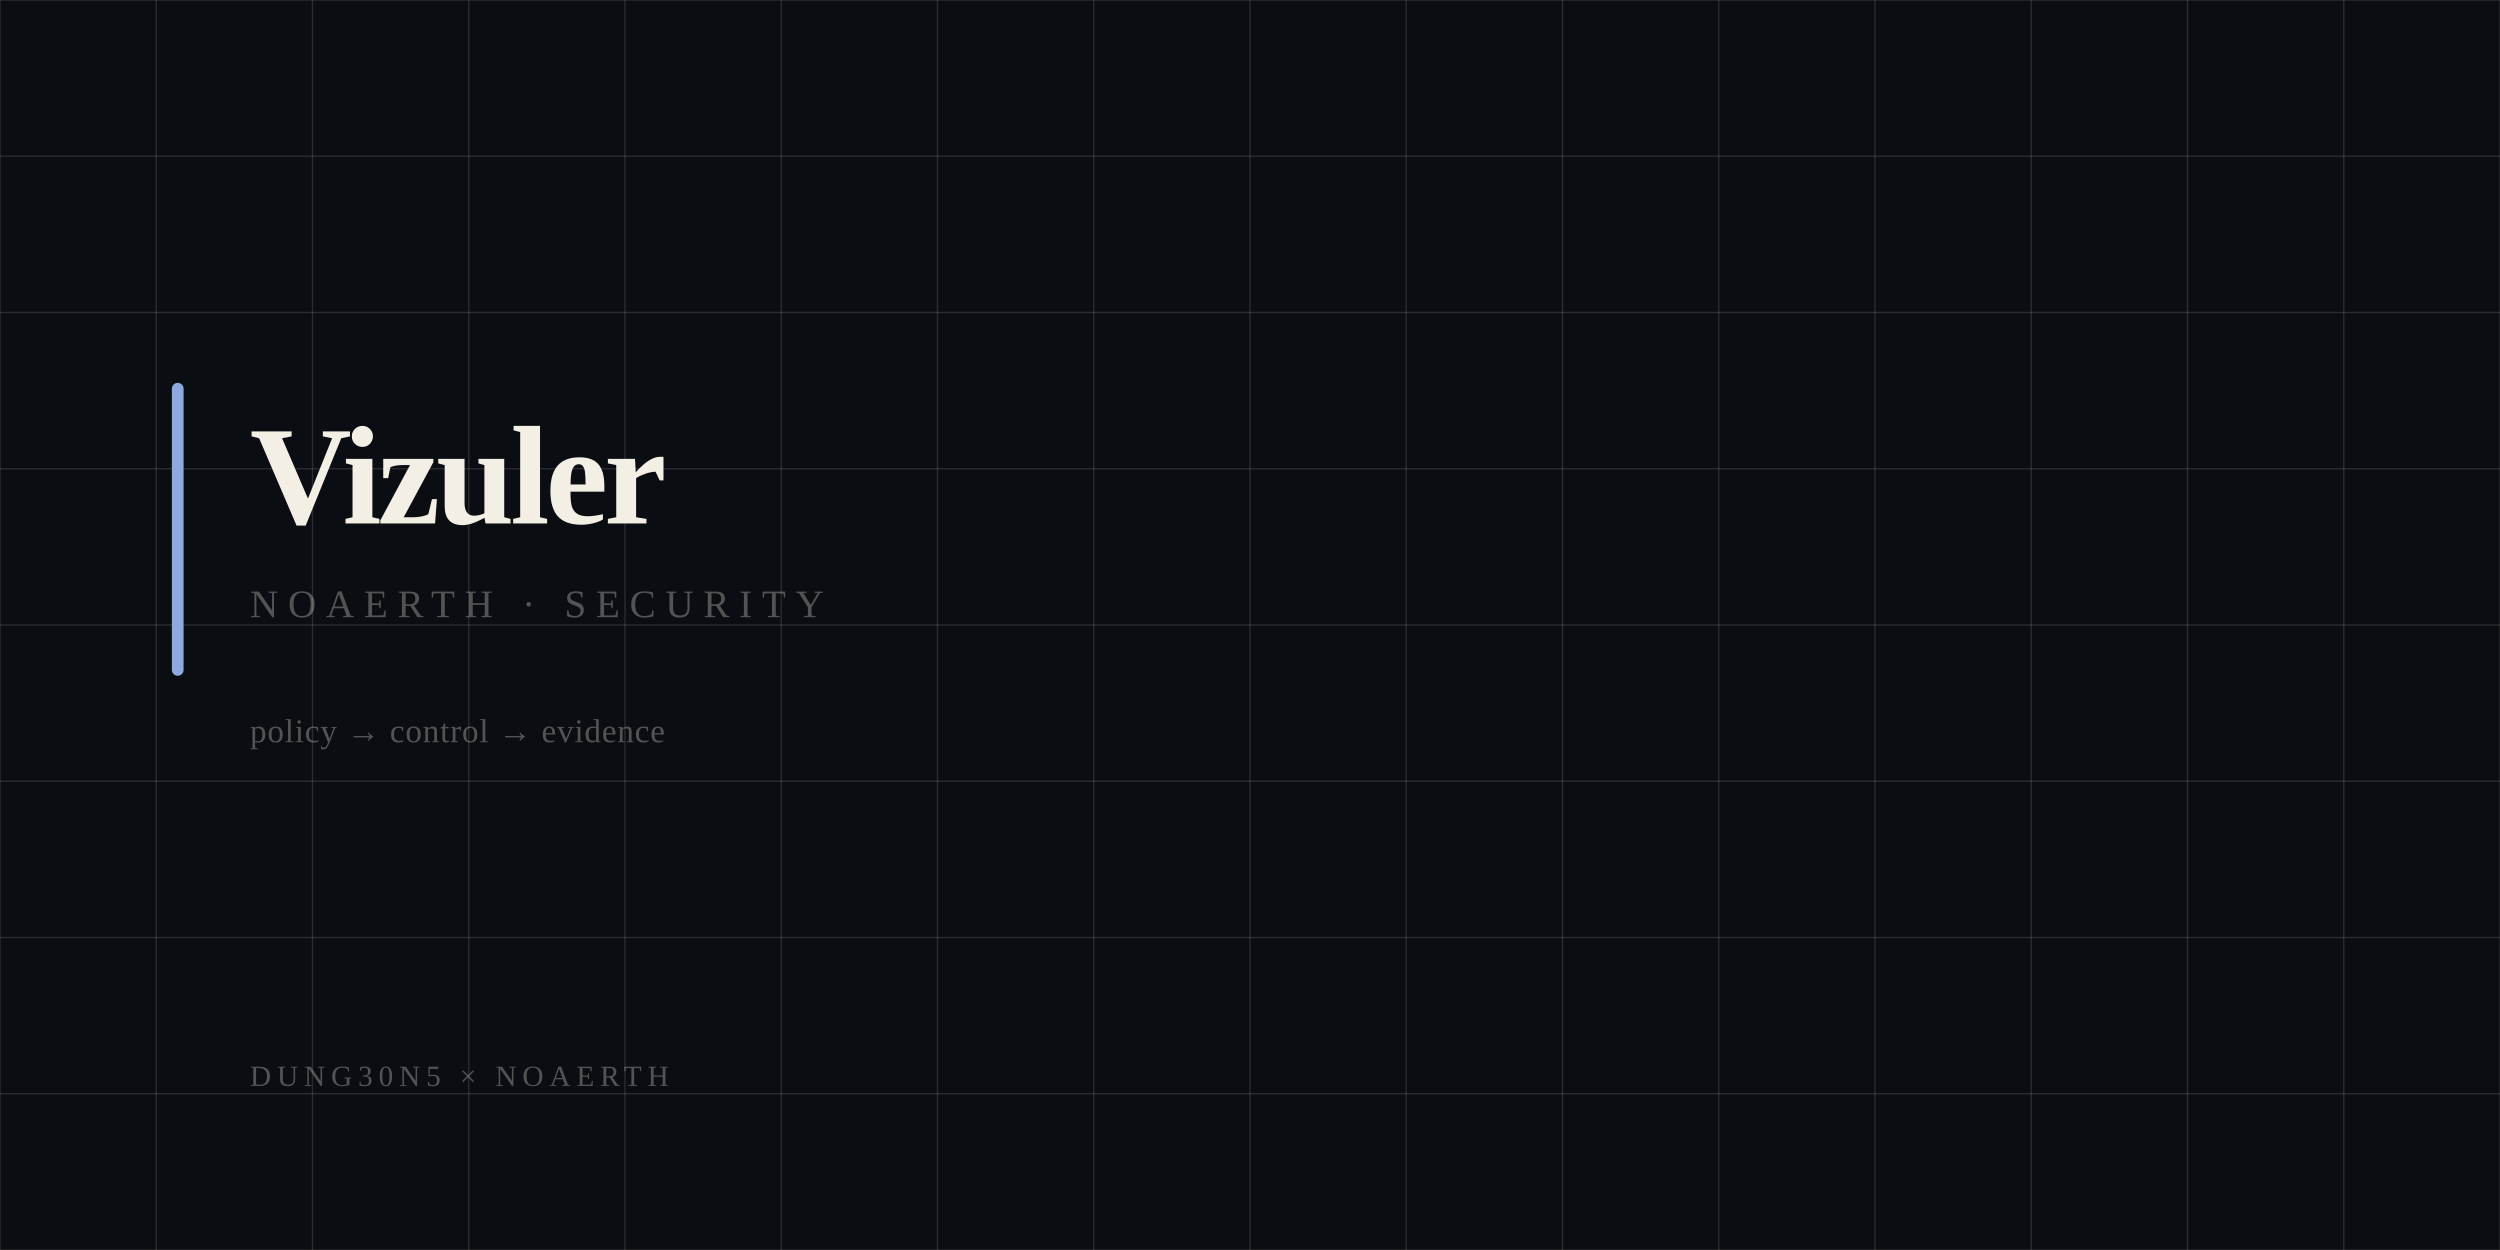
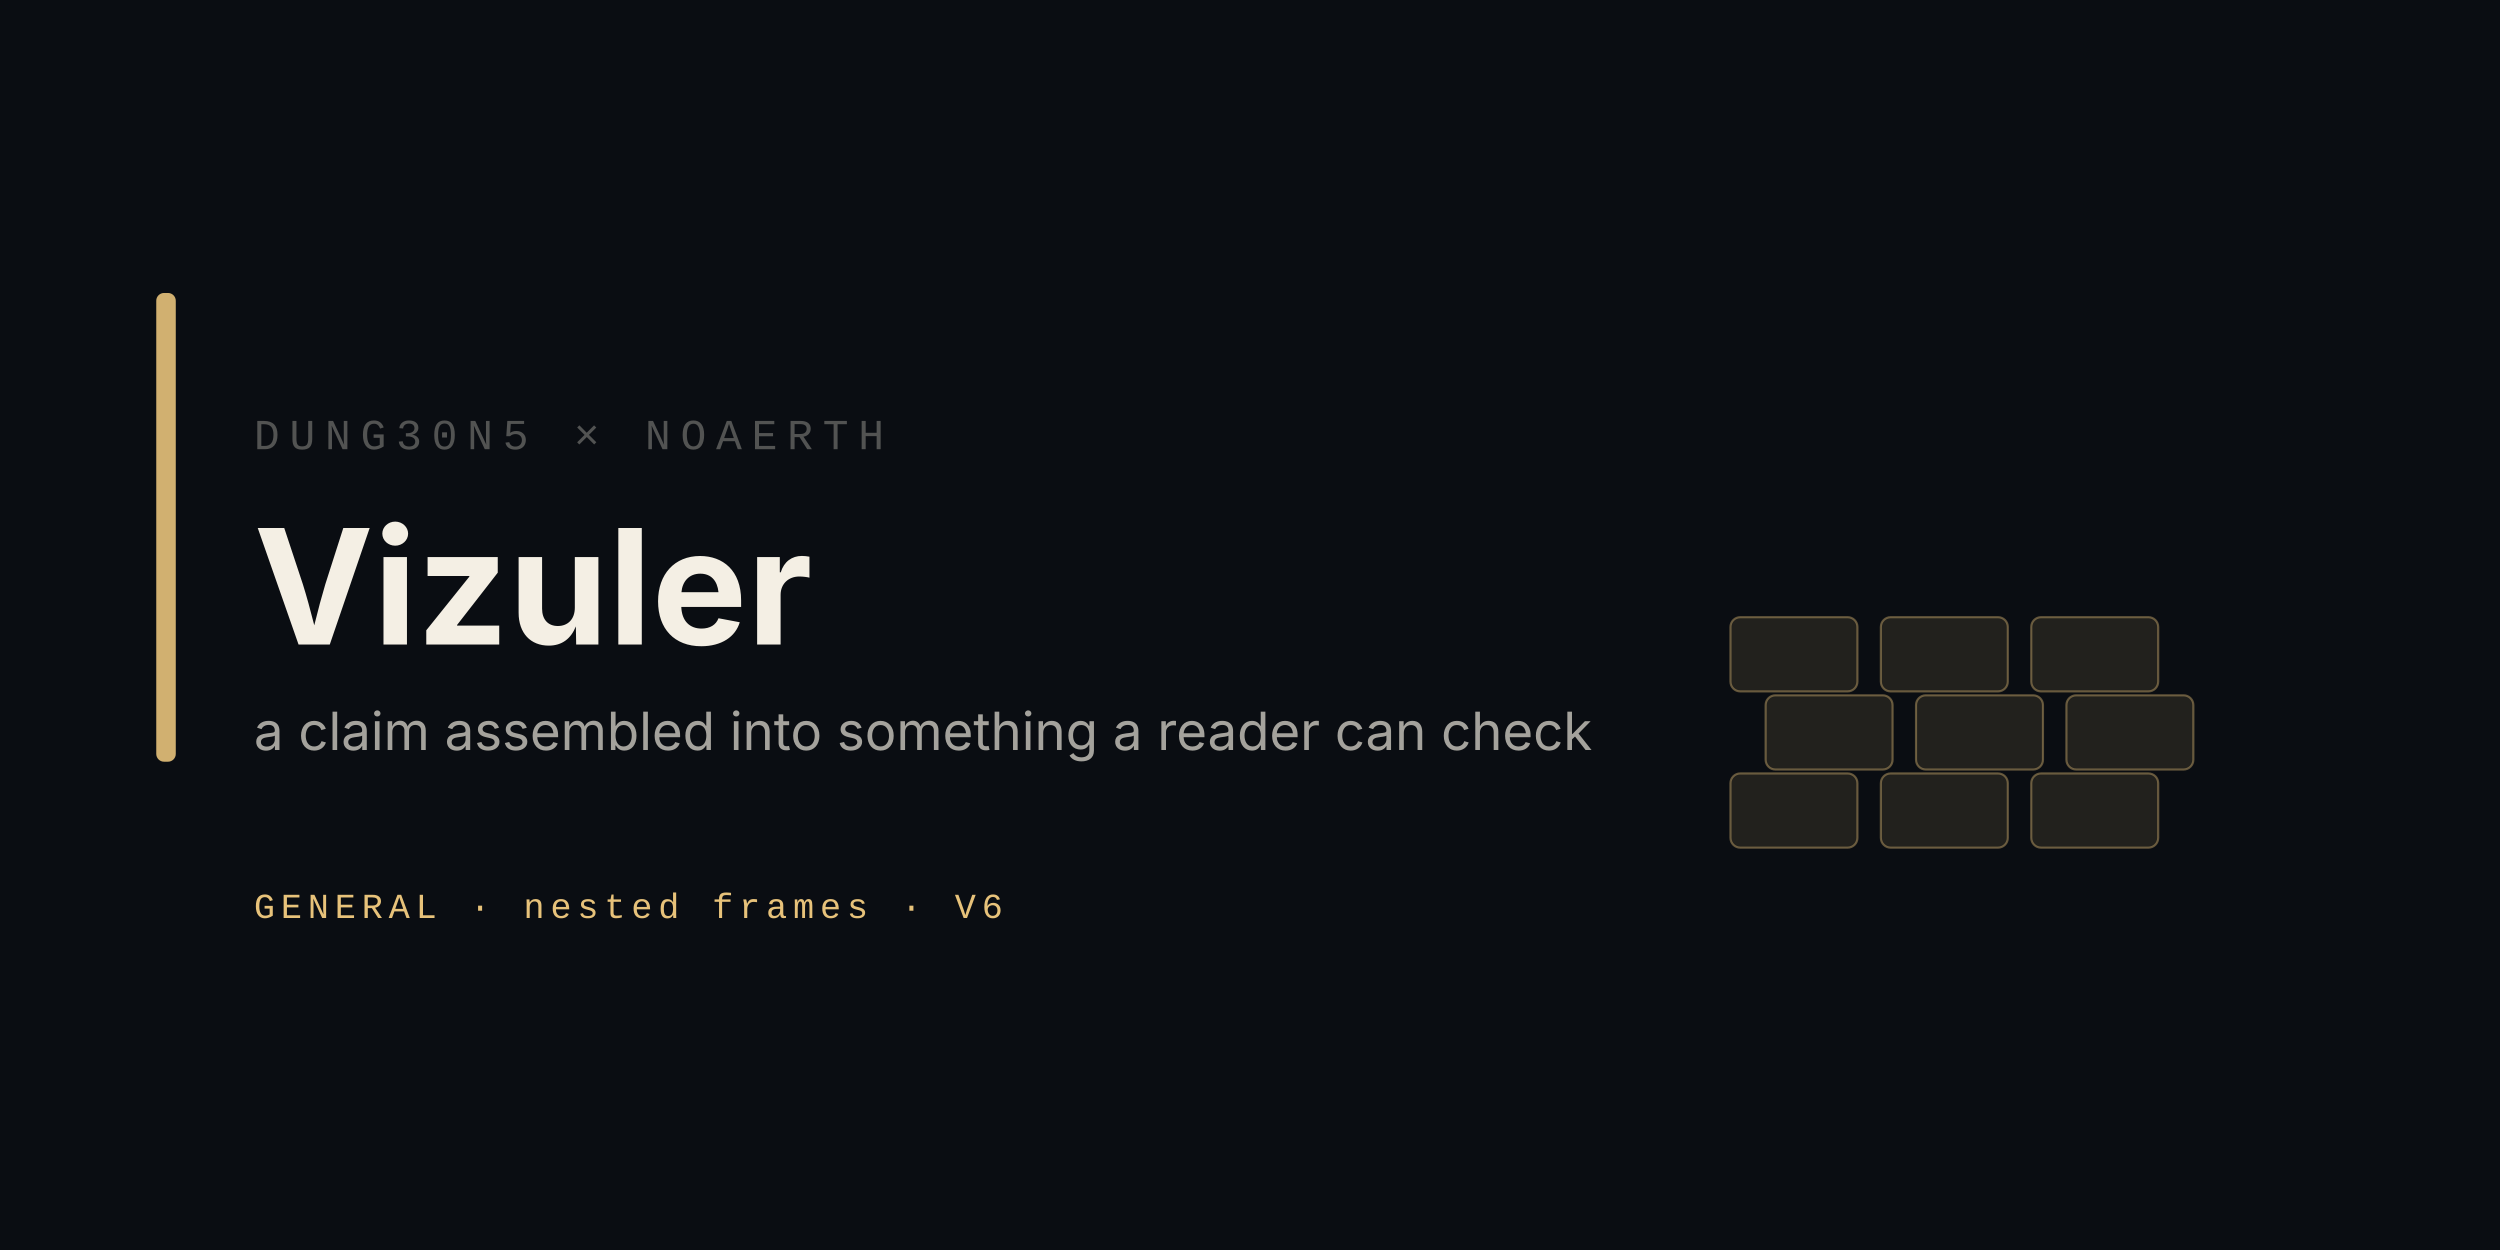
- <svg xmlns="http://www.w3.org/2000/svg" viewBox="0 0 1280 640" width="1280" height="640" role="img" aria-label="Vizuler — NOAERTH project card.">
+ <svg xmlns="http://www.w3.org/2000/svg" viewBox="0 0 1280 640" width="1280" height="640" role="img" aria-label="Vizuler project card">
  <rect width="1280" height="640" fill="#0a0d12" />
-   <line x1="0" y1="0" x2="0" y2="640" stroke="#f4efe424" stroke-width="0.7" />
-   <line x1="80" y1="0" x2="80" y2="640" stroke="#f4efe424" stroke-width="0.7" />
-   <line x1="160" y1="0" x2="160" y2="640" stroke="#f4efe424" stroke-width="0.7" />
-   <line x1="240" y1="0" x2="240" y2="640" stroke="#f4efe424" stroke-width="0.7" />
-   <line x1="320" y1="0" x2="320" y2="640" stroke="#f4efe424" stroke-width="0.7" />
-   <line x1="400" y1="0" x2="400" y2="640" stroke="#f4efe424" stroke-width="0.7" />
-   <line x1="480" y1="0" x2="480" y2="640" stroke="#f4efe424" stroke-width="0.7" />
-   <line x1="560" y1="0" x2="560" y2="640" stroke="#f4efe424" stroke-width="0.7" />
-   <line x1="640" y1="0" x2="640" y2="640" stroke="#f4efe424" stroke-width="0.7" />
-   <line x1="720" y1="0" x2="720" y2="640" stroke="#f4efe424" stroke-width="0.7" />
-   <line x1="800" y1="0" x2="800" y2="640" stroke="#f4efe424" stroke-width="0.7" />
-   <line x1="880" y1="0" x2="880" y2="640" stroke="#f4efe424" stroke-width="0.7" />
-   <line x1="960" y1="0" x2="960" y2="640" stroke="#f4efe424" stroke-width="0.7" />
-   <line x1="1040" y1="0" x2="1040" y2="640" stroke="#f4efe424" stroke-width="0.7" />
-   <line x1="1120" y1="0" x2="1120" y2="640" stroke="#f4efe424" stroke-width="0.7" />
-   <line x1="1200" y1="0" x2="1200" y2="640" stroke="#f4efe424" stroke-width="0.7" />
-   <line x1="1280" y1="0" x2="1280" y2="640" stroke="#f4efe424" stroke-width="0.7" />
-   <line x1="0" y1="0" x2="1280" y2="0" stroke="#f4efe424" stroke-width="0.7" />
-   <line x1="0" y1="80" x2="1280" y2="80" stroke="#f4efe424" stroke-width="0.7" />
-   <line x1="0" y1="160" x2="1280" y2="160" stroke="#f4efe424" stroke-width="0.7" />
-   <line x1="0" y1="240" x2="1280" y2="240" stroke="#f4efe424" stroke-width="0.7" />
-   <line x1="0" y1="320" x2="1280" y2="320" stroke="#f4efe424" stroke-width="0.7" />
-   <line x1="0" y1="400" x2="1280" y2="400" stroke="#f4efe424" stroke-width="0.7" />
-   <line x1="0" y1="480" x2="1280" y2="480" stroke="#f4efe424" stroke-width="0.7" />
-   <line x1="0" y1="560" x2="1280" y2="560" stroke="#f4efe424" stroke-width="0.7" />
-   <line x1="0" y1="640" x2="1280" y2="640" stroke="#f4efe424" stroke-width="0.7" />
-   <rect x="88" y="196" width="6" height="150" rx="3" fill="#8fa8e0" />
-   <text x="128" y="268" fill="#f4efe4" font-size="72" font-weight="680" letter-spacing="-2">Vizuler</text>
-   <text x="128" y="316" fill="#f4efe44f" font-size="20" letter-spacing="5">NOAERTH · SECURITY</text>
-   <text x="128" y="380" fill="#f4efe44f" font-size="17" letter-spacing="0.4">policy → control → evidence</text>
-   <text x="128" y="556" fill="#f4efe44f" font-size="15" letter-spacing="3">DUNG30N5 × NOAERTH</text>
+   <rect x="886" y="396" width="65" height="38" rx="5" fill="#e7c27a" fill-opacity="0.11" stroke="#e7c27a" stroke-width="1.1" stroke-opacity="0.4" />
+   <rect x="963" y="396" width="65" height="38" rx="5" fill="#e7c27a" fill-opacity="0.11" stroke="#e7c27a" stroke-width="1.1" stroke-opacity="0.4" />
+   <rect x="1040" y="396" width="65" height="38" rx="5" fill="#e7c27a" fill-opacity="0.11" stroke="#e7c27a" stroke-width="1.1" stroke-opacity="0.4" />
+   <rect x="904" y="356" width="65" height="38" rx="5" fill="#e7c27a" fill-opacity="0.11" stroke="#e7c27a" stroke-width="1.1" stroke-opacity="0.4" />
+   <rect x="981" y="356" width="65" height="38" rx="5" fill="#e7c27a" fill-opacity="0.11" stroke="#e7c27a" stroke-width="1.1" stroke-opacity="0.4" />
+   <rect x="1058" y="356" width="65" height="38" rx="5" fill="#e7c27a" fill-opacity="0.11" stroke="#e7c27a" stroke-width="1.1" stroke-opacity="0.4" />
+   <rect x="886" y="316" width="65" height="38" rx="5" fill="#e7c27a" fill-opacity="0.11" stroke="#e7c27a" stroke-width="1.1" stroke-opacity="0.4" />
+   <rect x="963" y="316" width="65" height="38" rx="5" fill="#e7c27a" fill-opacity="0.11" stroke="#e7c27a" stroke-width="1.1" stroke-opacity="0.4" />
+   <rect x="1040" y="316" width="65" height="38" rx="5" fill="#e7c27a" fill-opacity="0.11" stroke="#e7c27a" stroke-width="1.1" stroke-opacity="0.4" />
+   <rect x="80" y="150" width="10" height="240" rx="4" fill="#e7c27a" opacity="0.9" />
+   <text x="130" y="230" font-family="ui-monospace, SFMono-Regular, Menlo, Monaco, Consolas, 'Liberation Mono', monospace" font-size="22" letter-spacing="5" fill="#f4efe44f">DUNG30N5 × NOAERTH</text>
+   <text x="130" y="330" font-family="-apple-system, BlinkMacSystemFont, 'Segoe UI', Inter, Helvetica, Arial, sans-serif" font-size="82" font-weight="700" fill="#f4efe4">Vizuler</text>
+   <text x="130" y="384" font-family="-apple-system, BlinkMacSystemFont, 'Segoe UI', Inter, Helvetica, Arial, sans-serif" font-size="27" fill="#f4efe4a8">a claim assembled into something a reader can check</text>
+   <text x="130" y="470" font-family="ui-monospace, SFMono-Regular, Menlo, Monaco, Consolas, 'Liberation Mono', monospace" font-size="18" fill="#e7c27a" letter-spacing="3">GENERAL · nested frames · V6</text>
</svg>
